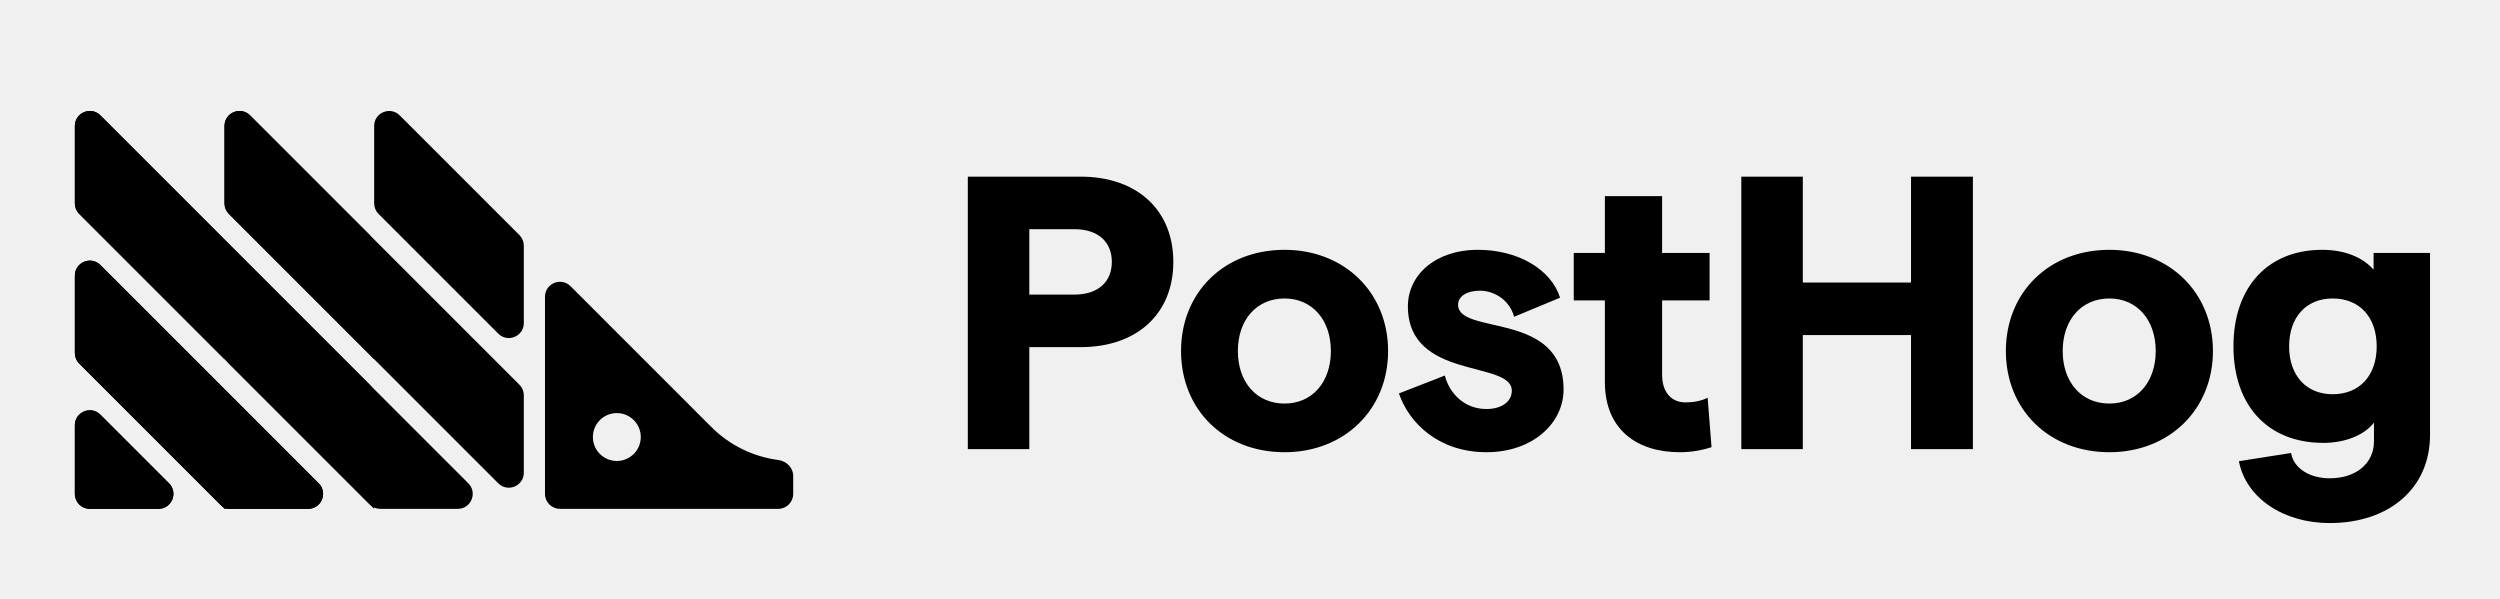
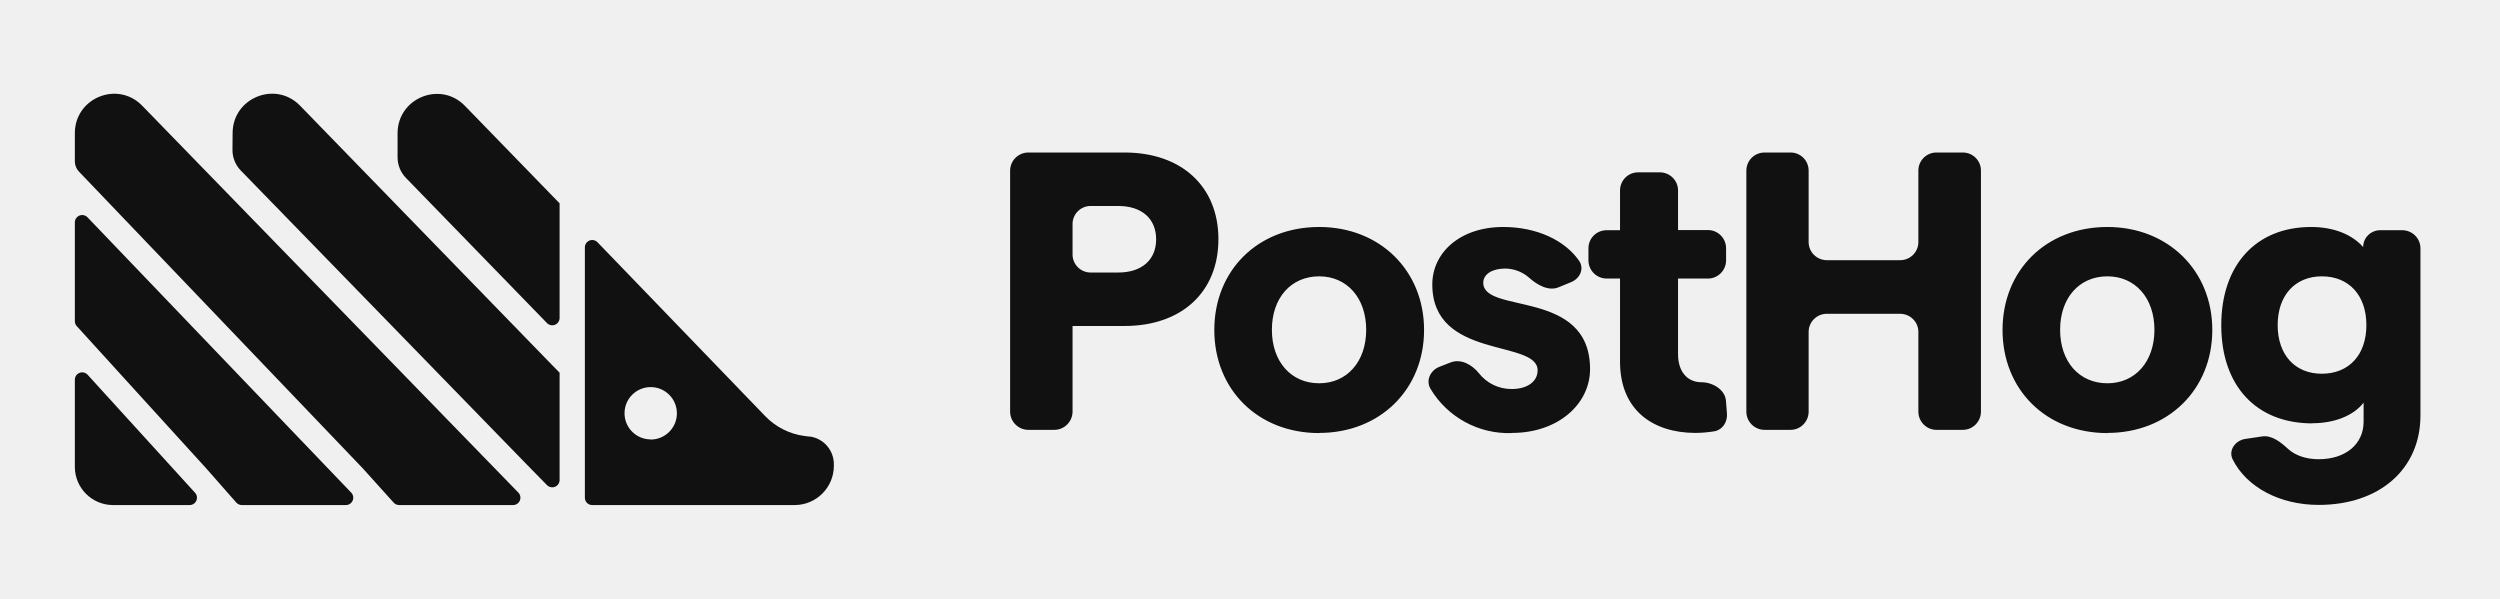
- <svg xmlns="http://www.w3.org/2000/svg" width="167" height="40" viewBox="0 0 167 40" fill="none">
-   <path d="M15.891 22.206c-.368.737-1.42.737-1.789 0l-.881-1.763c-.141-.281-.141-.613 0-.894l.881-1.763c.368-.737 1.42-.737 1.789 0l.881 1.763c.141.281.141.613 0 .894l-.881 1.763zM15.891 32.203c-.368.737-1.42.737-1.789 0l-.881-1.763c-.141-.281-.141-.613 0-.894l.881-1.763c.368-.737 1.42-.737 1.789 0l.881 1.763c.141.281.141.613 0 .894l-.881 1.763z" fill="#000" />
-   <path d="M5 28.408c0-.891 1.077-1.337 1.707-.707l4.583 4.583c.63.63.184 1.707-.707 1.707H6c-.552 0-1-.448-1-1v-4.583zm0-4.828c0 .265.105.52.293.707l9.411 9.411c.188.188.442.293.707.293h5.169c.891 0 1.337-1.077.707-1.707L6.707 17.704C6.077 17.074 5 17.52 5 18.411v5.169zm0-9.997c0 .265.105.52.293.707L24.701 33.699c.188.188.442.293.707.293h5.169c.891 0 1.337-1.077.707-1.707L6.707 7.707C6.077 7.077 5 7.523 5 8.414v5.169zm9.997 0c0 .265.105.52.293.707l17.994 17.994c.63.63 1.707.184 1.707-.707v-5.169c0-.265-.105-.52-.293-.707l-17.994-17.994c-.63-.63-1.707-.184-1.707.707v5.169zm11.704-5.876c-.63-.63-1.707-.184-1.707.707v5.169c0 .265.105.52.293.707l7.997 7.997c.63.63 1.707.184 1.707-.707v-5.169c0-.265-.105-.52-.293-.707l-7.997-7.997zM47.525 28.531l-9.413-9.413c-.63-.63-1.707-.184-1.707.707v13.166c0 .552.448 1 1 1h14.581c.552 0 1-.448 1-1v-1.199c0-.552-.45-.993-.997-1.065-1.681-.219-3.253-.986-4.463-2.197zm-6.321 2.262c-.883 0-1.599-.717-1.599-1.6 0-.883.717-1.599 1.599-1.599.883 0 1.6.717 1.6 1.599 0 .883-.717 1.6-1.6 1.6z" fill="#000" />
-   <path d="M5 32.992c0 .552.448 1 1 1h4.583c.891 0 1.337-1.077.707-1.707l-4.583-4.583C6.077 27.071 5 27.517 5 28.408v4.583zM14.997 15.997L6.707 7.707C6.077 7.077 5 7.523 5 8.414v5.169c0 .265.105.52.293.707l9.704 9.704V15.997zM6.707 17.704C6.077 17.074 5 17.52 5 18.411v5.169c0 .265.105.52.293.707l9.704 9.704V25.994l-8.29-8.29zM24.994 16.411c0-.265-.105-.52-.293-.707l-7.997-7.997c-.63-.63-1.707-.184-1.707.707v5.169c0 .265.105.52.293.707l9.704 9.704v-7.583zM14.997 33.992h5.583c.891 0 1.337-1.077.707-1.707L14.997 25.994v7.998z" fill="#000" />
-   <path d="M14.997 15.997v7.583c0 .265.105.52.293.707l9.704 9.704v-7.583c0-.265-.105-.519-.293-.707L14.997 15.997zM64.65 30h4.108v-6.812h3.432c3.77 0 6.188-2.236 6.188-5.694 0-3.458-2.418-5.694-6.188-5.694h-7.54V30zm4.108-10.322v-4.368h3.016c1.56 0 2.496.832 2.496 2.184 0 1.352-.936 2.184-2.496 2.184h-3.016zM85.809 30.208c4.004 0 6.916-2.86 6.916-6.76s-2.912-6.76-6.916-6.76c-4.056 0-6.916 2.86-6.916 6.76s2.86 6.76 6.916 6.76zm-3.12-6.76c0-2.08 1.248-3.51 3.12-3.51 1.846 0 3.094 1.43 3.094 3.51s-1.248 3.51-3.094 3.51c-1.872 0-3.12-1.43-3.12-3.51zM99.299 30.208c3.067 0 5.147-1.924 5.147-4.186 0-5.304-7.045-3.588-7.045-5.668 0-.572.598-.936 1.456-.936.884 0 1.95.546 2.288 1.742l3.068-1.274c-.598-1.898-2.808-3.198-5.486-3.198-2.886 0-4.68 1.716-4.68 3.77 0 4.966 6.941 3.588 6.941 5.642 0 .728-.676 1.222-1.69 1.222-1.456 0-2.47-1.014-2.782-2.236l-3.068 1.196c.676 1.976 2.652 3.926 5.85 3.926zM114.33 29.87l-.26-3.302c-.442.234-1.014.312-1.482.312-.936 0-1.56-.676-1.56-1.846v-4.966h3.172v-3.172h-3.172V13.1h-3.822v3.796h-2.08v3.172h2.08v5.46c0 3.172 2.158 4.68 4.992 4.68.78 0 1.508-.13 2.132-.338zM127.656 11.8v7.072h-7.228V11.8h-4.108V30h4.108v-7.618h7.228V30h4.134V11.8h-4.134zM140.908 30.208c4.004 0 6.916-2.86 6.916-6.76s-2.912-6.76-6.916-6.76c-4.056 0-6.916 2.86-6.916 6.76s2.86 6.76 6.916 6.76zm-3.12-6.76c0-2.08 1.248-3.51 3.12-3.51 1.846 0 3.094 1.43 3.094 3.51s-1.248 3.51-3.094 3.51c-1.872 0-3.12-1.43-3.12-3.51zM155.201 29.584c1.43 0 2.704-.494 3.38-1.352v1.248c0 1.456-1.17 2.47-2.964 2.47-1.274 0-2.392-.624-2.574-1.69l-3.484.546c.468 2.47 2.99 4.134 6.058 4.134 4.03 0 6.708-2.366 6.708-5.876V16.896h-3.77v1.118c-.702-.806-1.898-1.326-3.432-1.326-3.64 0-5.928 2.496-5.928 6.448 0 3.952 2.288 6.448 6.006 6.448zm-2.288-6.448c0-1.95 1.144-3.198 2.912-3.198 1.794 0 2.938 1.248 2.938 3.198s-1.144 3.198-2.938 3.198c-1.768 0-2.912-1.248-2.912-3.198z" fill="#000" />
+ <svg xmlns="http://www.w3.org/2000/svg" width="167" height="40" viewBox="0 0 167 40">
+   <svg viewBox="0 0 160 28" style="color:#111" x="5" y="5" width="157" height="30">
+     <g fill="currentColor" clip-path="url(#logo-landscape-black-clip0_56_1025)">
+       <path d="m50.02 23.34-.34-.04c-1-.13-1.95-.6-2.66-1.33L35.58 10.11a.5.5 0 0 0-.86.35V27.5c0 .28.22.5.5.5H49c1.48 0 2.67-1.2 2.67-2.67v-.1a1.9 1.9 0 0 0-1.66-1.9m-10.81.2a1.78 1.78 0 1 1 0-3.56 1.78 1.78 0 0 1 0 3.57M0 25.41A2.6 2.6 0 0 0 2.59 28h5.22a.5.5 0 0 0 .37-.84L.87 19.13a.5.5 0 0 0-.87.34zm18.81 1.74a.5.5 0 0 1-.36.85h-7.09a.5.5 0 0 1-.37-.17L8.94 25.5.13 15.82A.5.5 0 0 1 0 15.5V8.75a.5.5 0 0 1 .86-.34zM0 2.68C0 .28 2.92-.91 4.59.82l25.6 26.33a.5.5 0 0 1-.36.85h-7.76a.5.5 0 0 1-.37-.17l-2.1-2.33L.28 5.3A1 1 0 0 1 0 4.6zm10.74 0c0-2.4 2.92-3.59 4.59-1.87L32.5 18.48l.5.51v7.3a.5.5 0 0 1-.86.35l-1.12-1.14L11.3 5.23a2 2 0 0 1-.57-1.4zM33 7.46v7.8a.5.5 0 0 1-.85.36l-9.61-9.89a2 2 0 0 1-.57-1.4V2.69c0-2.4 2.92-3.59 4.59-1.86z" />
+     </g>
+     <path fill="currentColor" d="M64.9 22.88c-.67 0-1.23-.56-1.23-1.24V5.24c0-.69.56-1.24 1.24-1.24h6.55c3.89 0 6.39 2.32 6.39 5.9 0 3.6-2.5 5.91-6.4 5.91h-3.53v5.83c0 .68-.56 1.24-1.24 1.24zm3.02-11.94c0 .68.55 1.23 1.23 1.23h1.88c1.6 0 2.58-.86 2.58-2.26s-.97-2.27-2.58-2.27h-1.88c-.68 0-1.23.55-1.23 1.23zM84.71 23.1c-4.18 0-7.14-2.97-7.14-7.02s2.96-7.01 7.14-7.01c4.14 0 7.14 2.97 7.14 7.01 0 4.05-3 7.01-7.14 7.01m-3.22-7.02c0 2.16 1.3 3.64 3.22 3.64 1.9 0 3.2-1.48 3.2-3.64s-1.3-3.64-3.2-3.64c-1.93 0-3.22 1.48-3.22 3.64m16.34 7.03a6.2 6.2 0 0 1-5.54-3.01c-.34-.57-.01-1.26.6-1.5l.77-.3c.7-.27 1.45.15 1.92.73a2.8 2.8 0 0 0 2.25 1.08c1.05 0 1.75-.51 1.75-1.27 0-2.13-7.17-.7-7.17-5.85 0-2.13 1.85-3.91 4.83-3.91 2.27 0 4.2.9 5.17 2.31.36.53.05 1.2-.54 1.44l-.85.35c-.68.29-1.45-.14-2-.63a2.5 2.5 0 0 0-1.64-.64c-.89 0-1.5.38-1.5.97 0 2.16 7.27.38 7.27 5.88 0 2.35-2.15 4.34-5.32 4.34m14.64-1.31c.04.57-.3 1.1-.86 1.2q-.6.1-1.27.11c-2.92 0-5.15-1.56-5.15-4.85v-5.66h-.91c-.69 0-1.24-.56-1.24-1.24v-.82c0-.68.55-1.23 1.24-1.23h.91v-2.7c0-.69.55-1.24 1.23-1.24h1.48c.68 0 1.24.55 1.24 1.23v2.7h2.04c.68 0 1.23.56 1.23 1.24v.82c0 .68-.55 1.24-1.23 1.24h-2.04v5.15c0 1.2.64 1.91 1.6 1.91.75 0 1.6.5 1.66 1.25zM125.5 5.23c0-.68.55-1.23 1.23-1.23h1.8c.68 0 1.23.55 1.23 1.23v16.41c0 .68-.55 1.24-1.23 1.24h-1.8c-.68 0-1.23-.56-1.23-1.24v-5.43c0-.68-.56-1.23-1.24-1.23h-5c-.67 0-1.23.55-1.23 1.23v5.43c0 .68-.55 1.24-1.23 1.24h-1.77c-.69 0-1.24-.56-1.24-1.24V5.24c0-.69.55-1.24 1.24-1.24h1.77c.68 0 1.23.55 1.23 1.23v4.87c0 .68.56 1.23 1.24 1.23h5c.67 0 1.23-.55 1.23-1.23zm12.87 17.87c-4.19 0-7.14-2.97-7.14-7.02s2.95-7.01 7.14-7.01c4.13 0 7.14 2.97 7.14 7.01 0 4.05-3 7.01-7.14 7.01m-3.22-7.02c0 2.16 1.29 3.64 3.22 3.64 1.9 0 3.2-1.48 3.2-3.64s-1.3-3.64-3.2-3.64c-1.93 0-3.22 1.48-3.22 3.64m17.17 6.37c-3.84 0-6.2-2.58-6.2-6.68s2.36-6.69 6.12-6.69c1.58 0 2.82.54 3.54 1.37 0-.64.52-1.15 1.16-1.15h1.5c.68 0 1.24.55 1.24 1.23V21.9c0 3.64-2.77 6.09-6.93 6.09-2.64 0-4.9-1.2-5.85-3.09-.31-.62.16-1.29.85-1.4l1.14-.17c.67-.11 1.29.4 1.78.85.5.46 1.26.7 2.08.7 1.85 0 3.06-1.04 3.06-2.55v-1.3c-.7.9-2.01 1.4-3.49 1.4m-2.36-6.68c0 2.02 1.18 3.31 3 3.31 1.86 0 3.04-1.29 3.04-3.31s-1.18-3.32-3.03-3.32c-1.83 0-3.01 1.3-3.01 3.32" />
+     <defs>
+       <clipPath id="logo-landscape-black-clip0_56_1025">
+         <path fill="#fff" d="M0 0h51.67v28H0z" />
+       </clipPath>
+     </defs>
+   </svg>
</svg>
